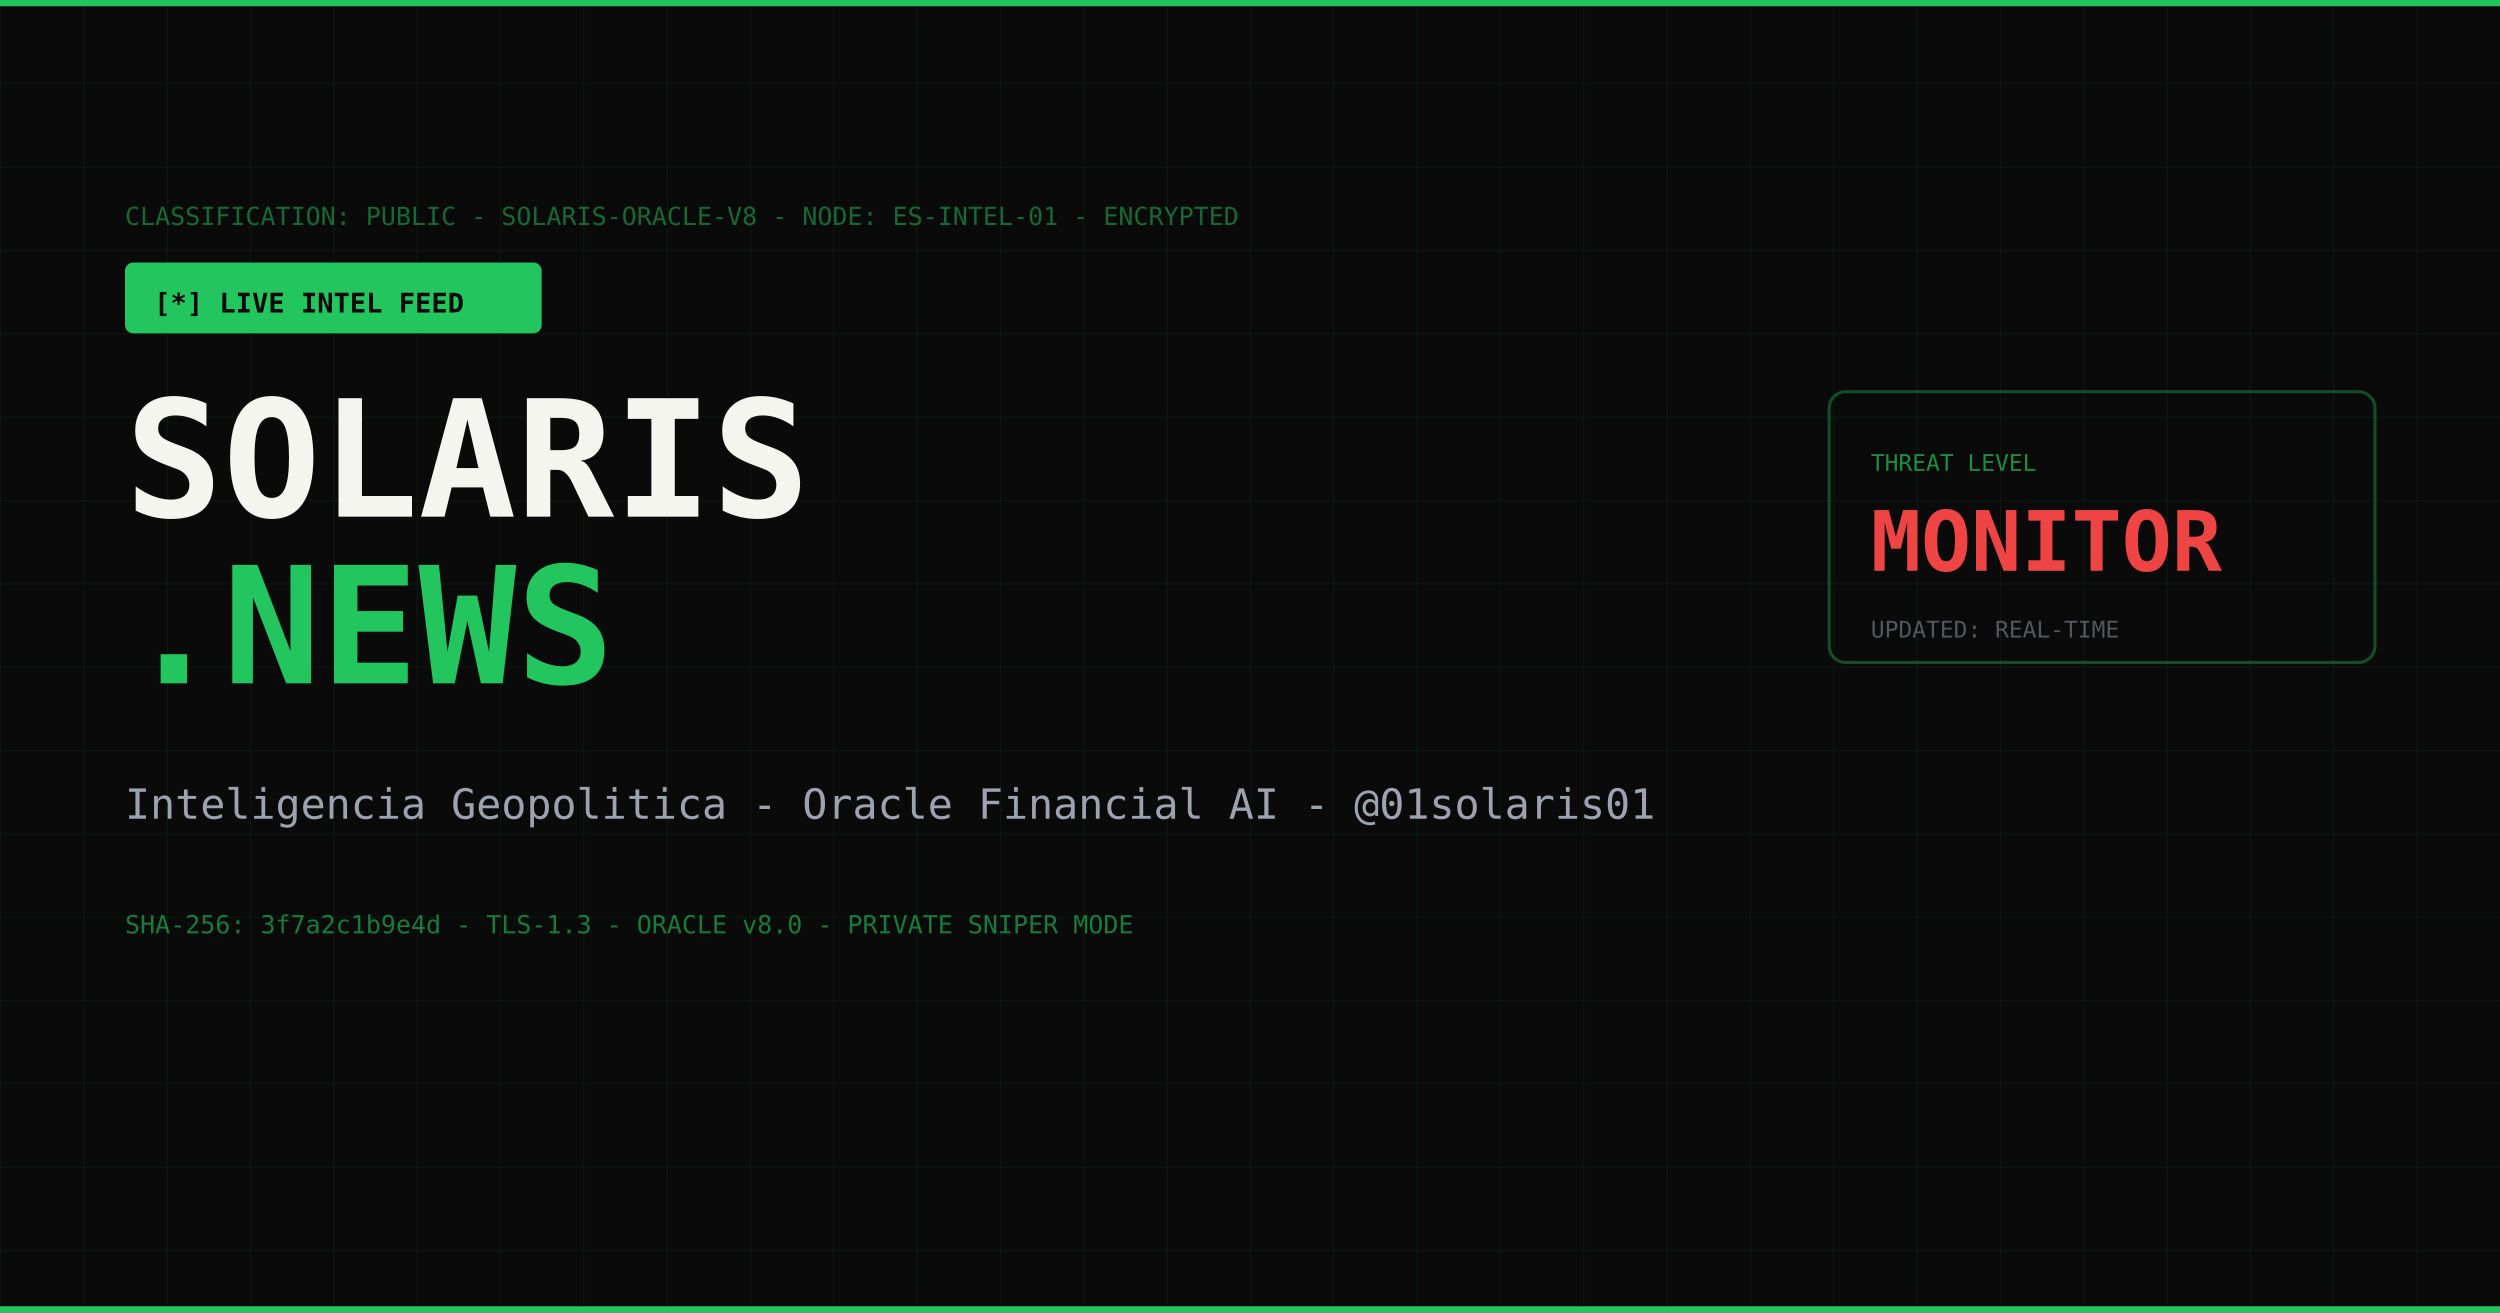
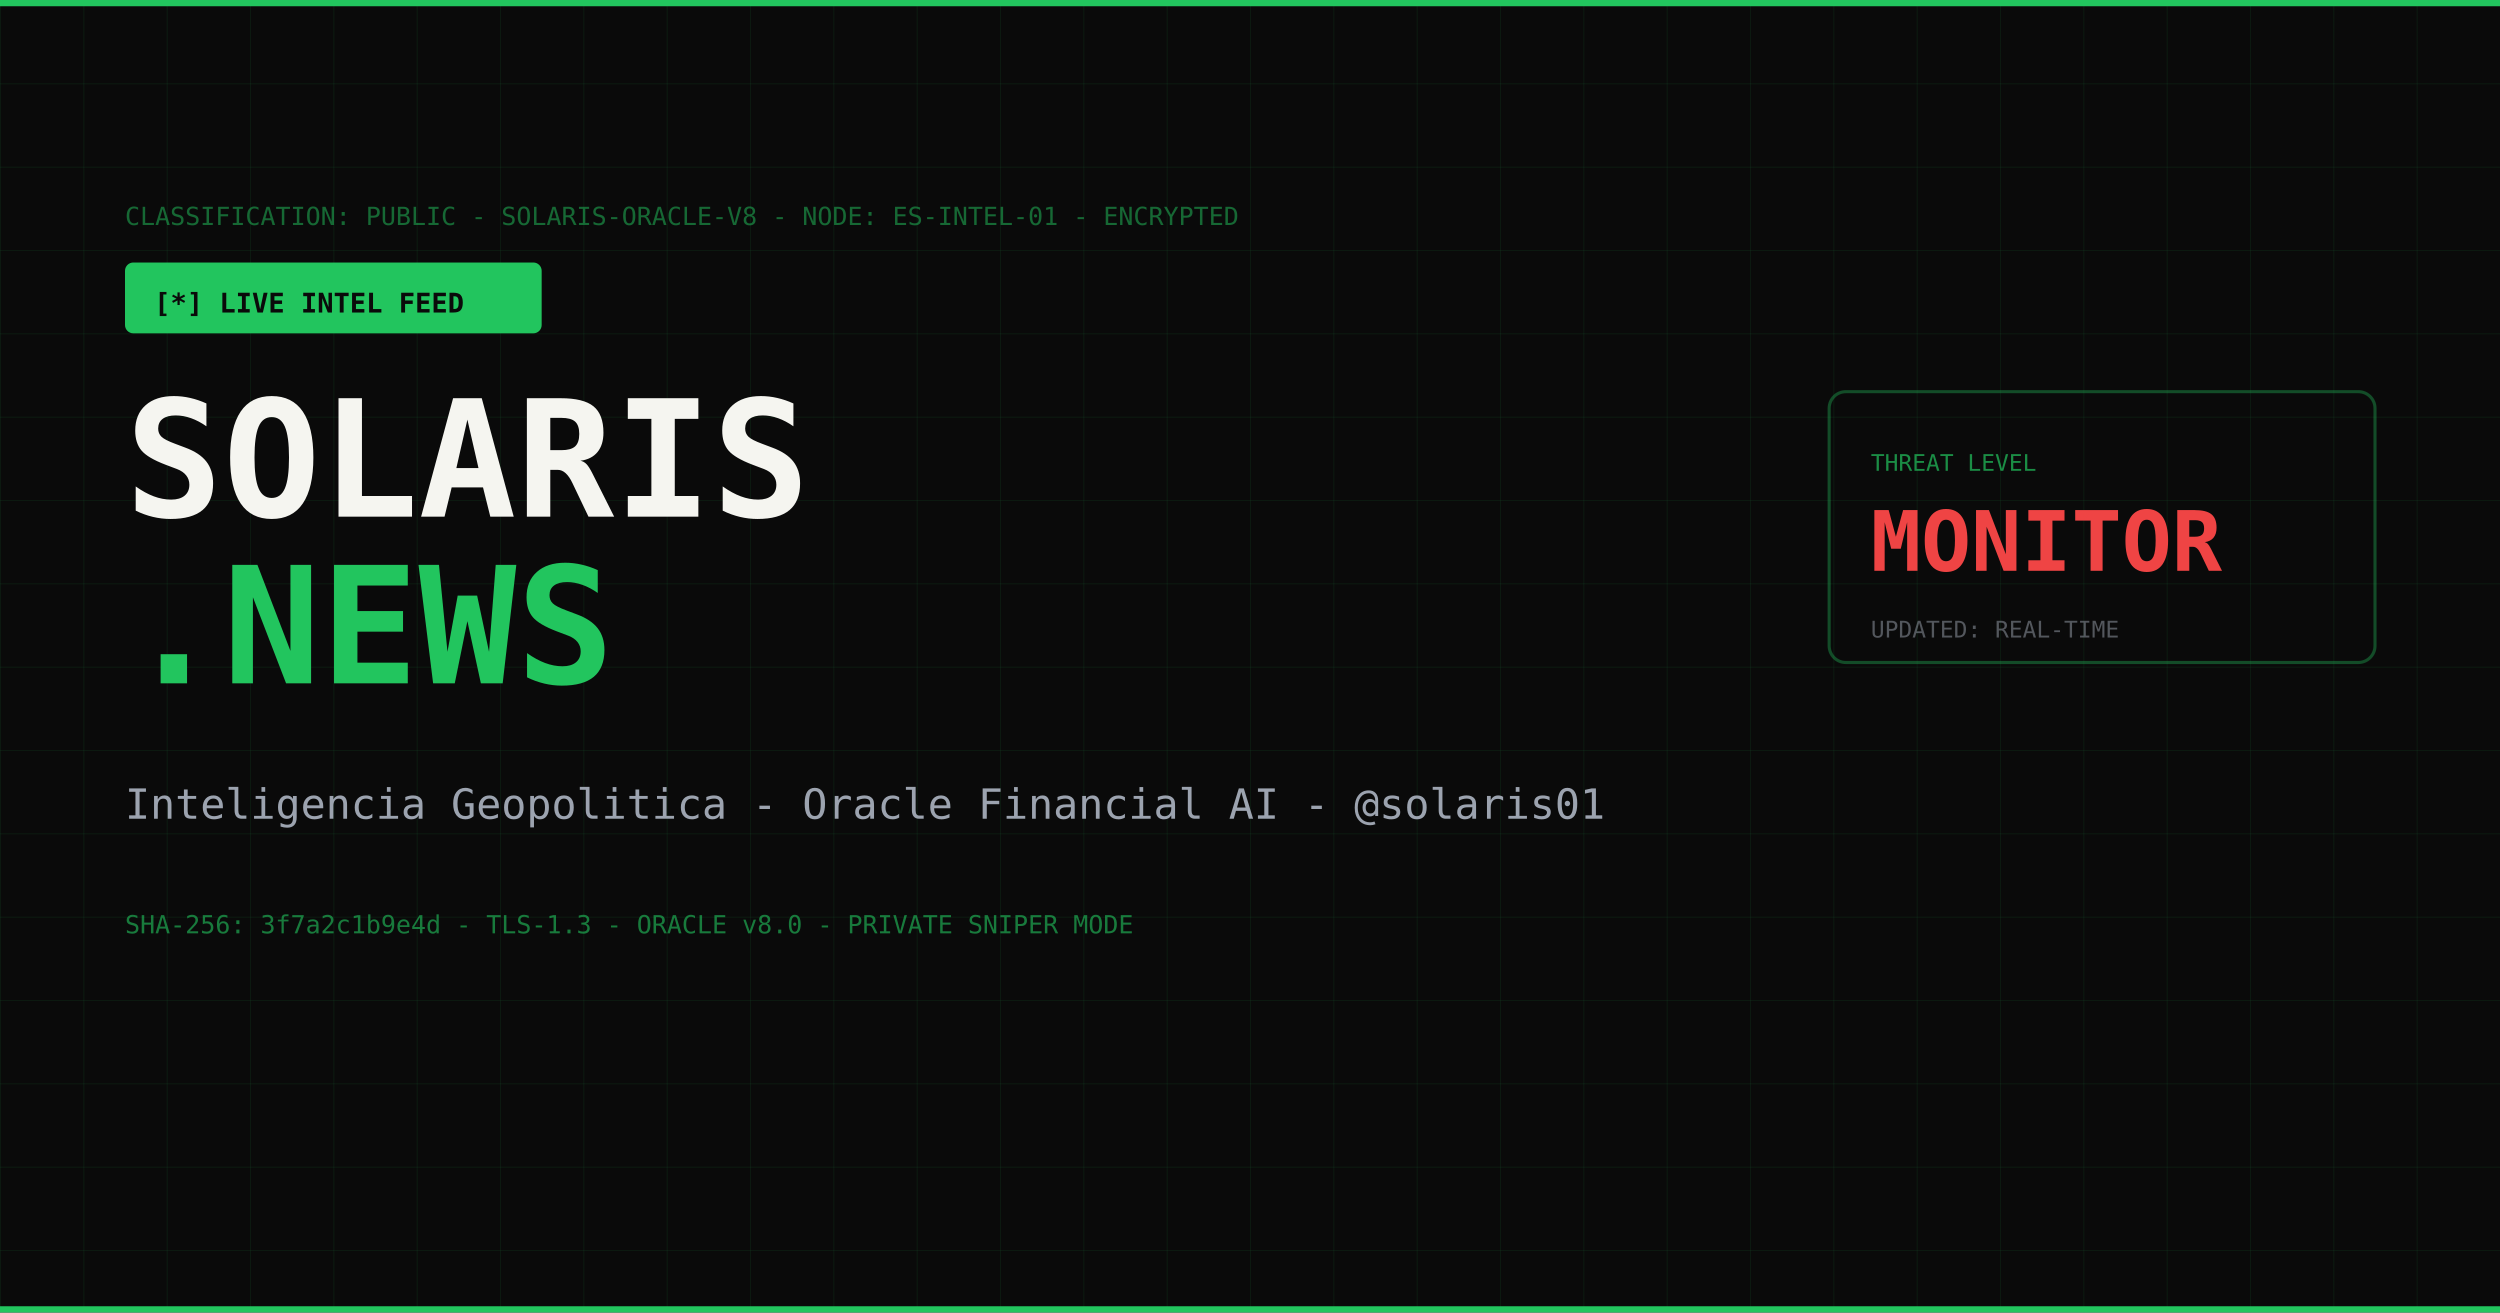
<svg xmlns="http://www.w3.org/2000/svg" width="1200" height="630" viewBox="0 0 1200 630">
  <defs>
    <pattern id="g" width="40" height="40" patternUnits="userSpaceOnUse">
      <path d="M40 0L0 0 0 40" fill="none" stroke="#22c55e" stroke-width="0.3" opacity="0.25" />
    </pattern>
  </defs>
  <rect width="1200" height="630" fill="#0a0a0a" />
  <rect width="1200" height="630" fill="url(#g)" />
  <rect x="0" y="0" width="1200" height="3" fill="#22c55e" />
  <rect x="0" y="627" width="1200" height="3" fill="#22c55e" />
  <text x="60" y="108" font-family="monospace" font-size="12" fill="#22c55e" opacity="0.5">CLASSIFICATION: PUBLIC - SOLARIS-ORACLE-V8 - NODE: ES-INTEL-01 - ENCRYPTED</text>
  <rect x="60" y="126" width="200" height="34" fill="#22c55e" rx="4" />
  <text x="74" y="150" font-family="monospace" font-size="13" font-weight="bold" fill="#0a0a0a">[*] LIVE INTEL FEED</text>
  <text x="60" y="248" font-family="monospace" font-size="78" font-weight="bold" fill="#f5f5f0">SOLARIS</text>
  <text x="60" y="328" font-family="monospace" font-size="78" font-weight="bold" fill="#22c55e">.NEWS</text>
-   <text x="60" y="393" font-family="monospace" font-size="20" fill="#9ca3af">Inteligencia Geopolitica - Oracle Financial AI - @01solaris01</text>
+   <text x="60" y="393" font-family="monospace" font-size="20" fill="#9ca3af">Inteligencia Geopolitica - Oracle Financial AI - @solaris01</text>
  <text x="60" y="448" font-family="monospace" font-size="12" fill="#22c55e" opacity="0.6">SHA-256: 3f7a2c1b9e4d - TLS-1.3 - ORACLE v8.0 - PRIVATE SNIPER MODE</text>
  <rect x="878" y="188" width="262" height="130" fill="none" stroke="#22c55e" stroke-width="1.5" opacity="0.35" rx="8" />
  <text x="898" y="226" font-family="monospace" font-size="11" fill="#22c55e" opacity="0.7">THREAT LEVEL</text>
  <text x="898" y="274" font-family="monospace" font-size="40" font-weight="bold" fill="#ef4444">MONITOR</text>
  <text x="898" y="306" font-family="monospace" font-size="11" fill="#9ca3af" opacity="0.5">UPDATED: REAL-TIME</text>
</svg>
